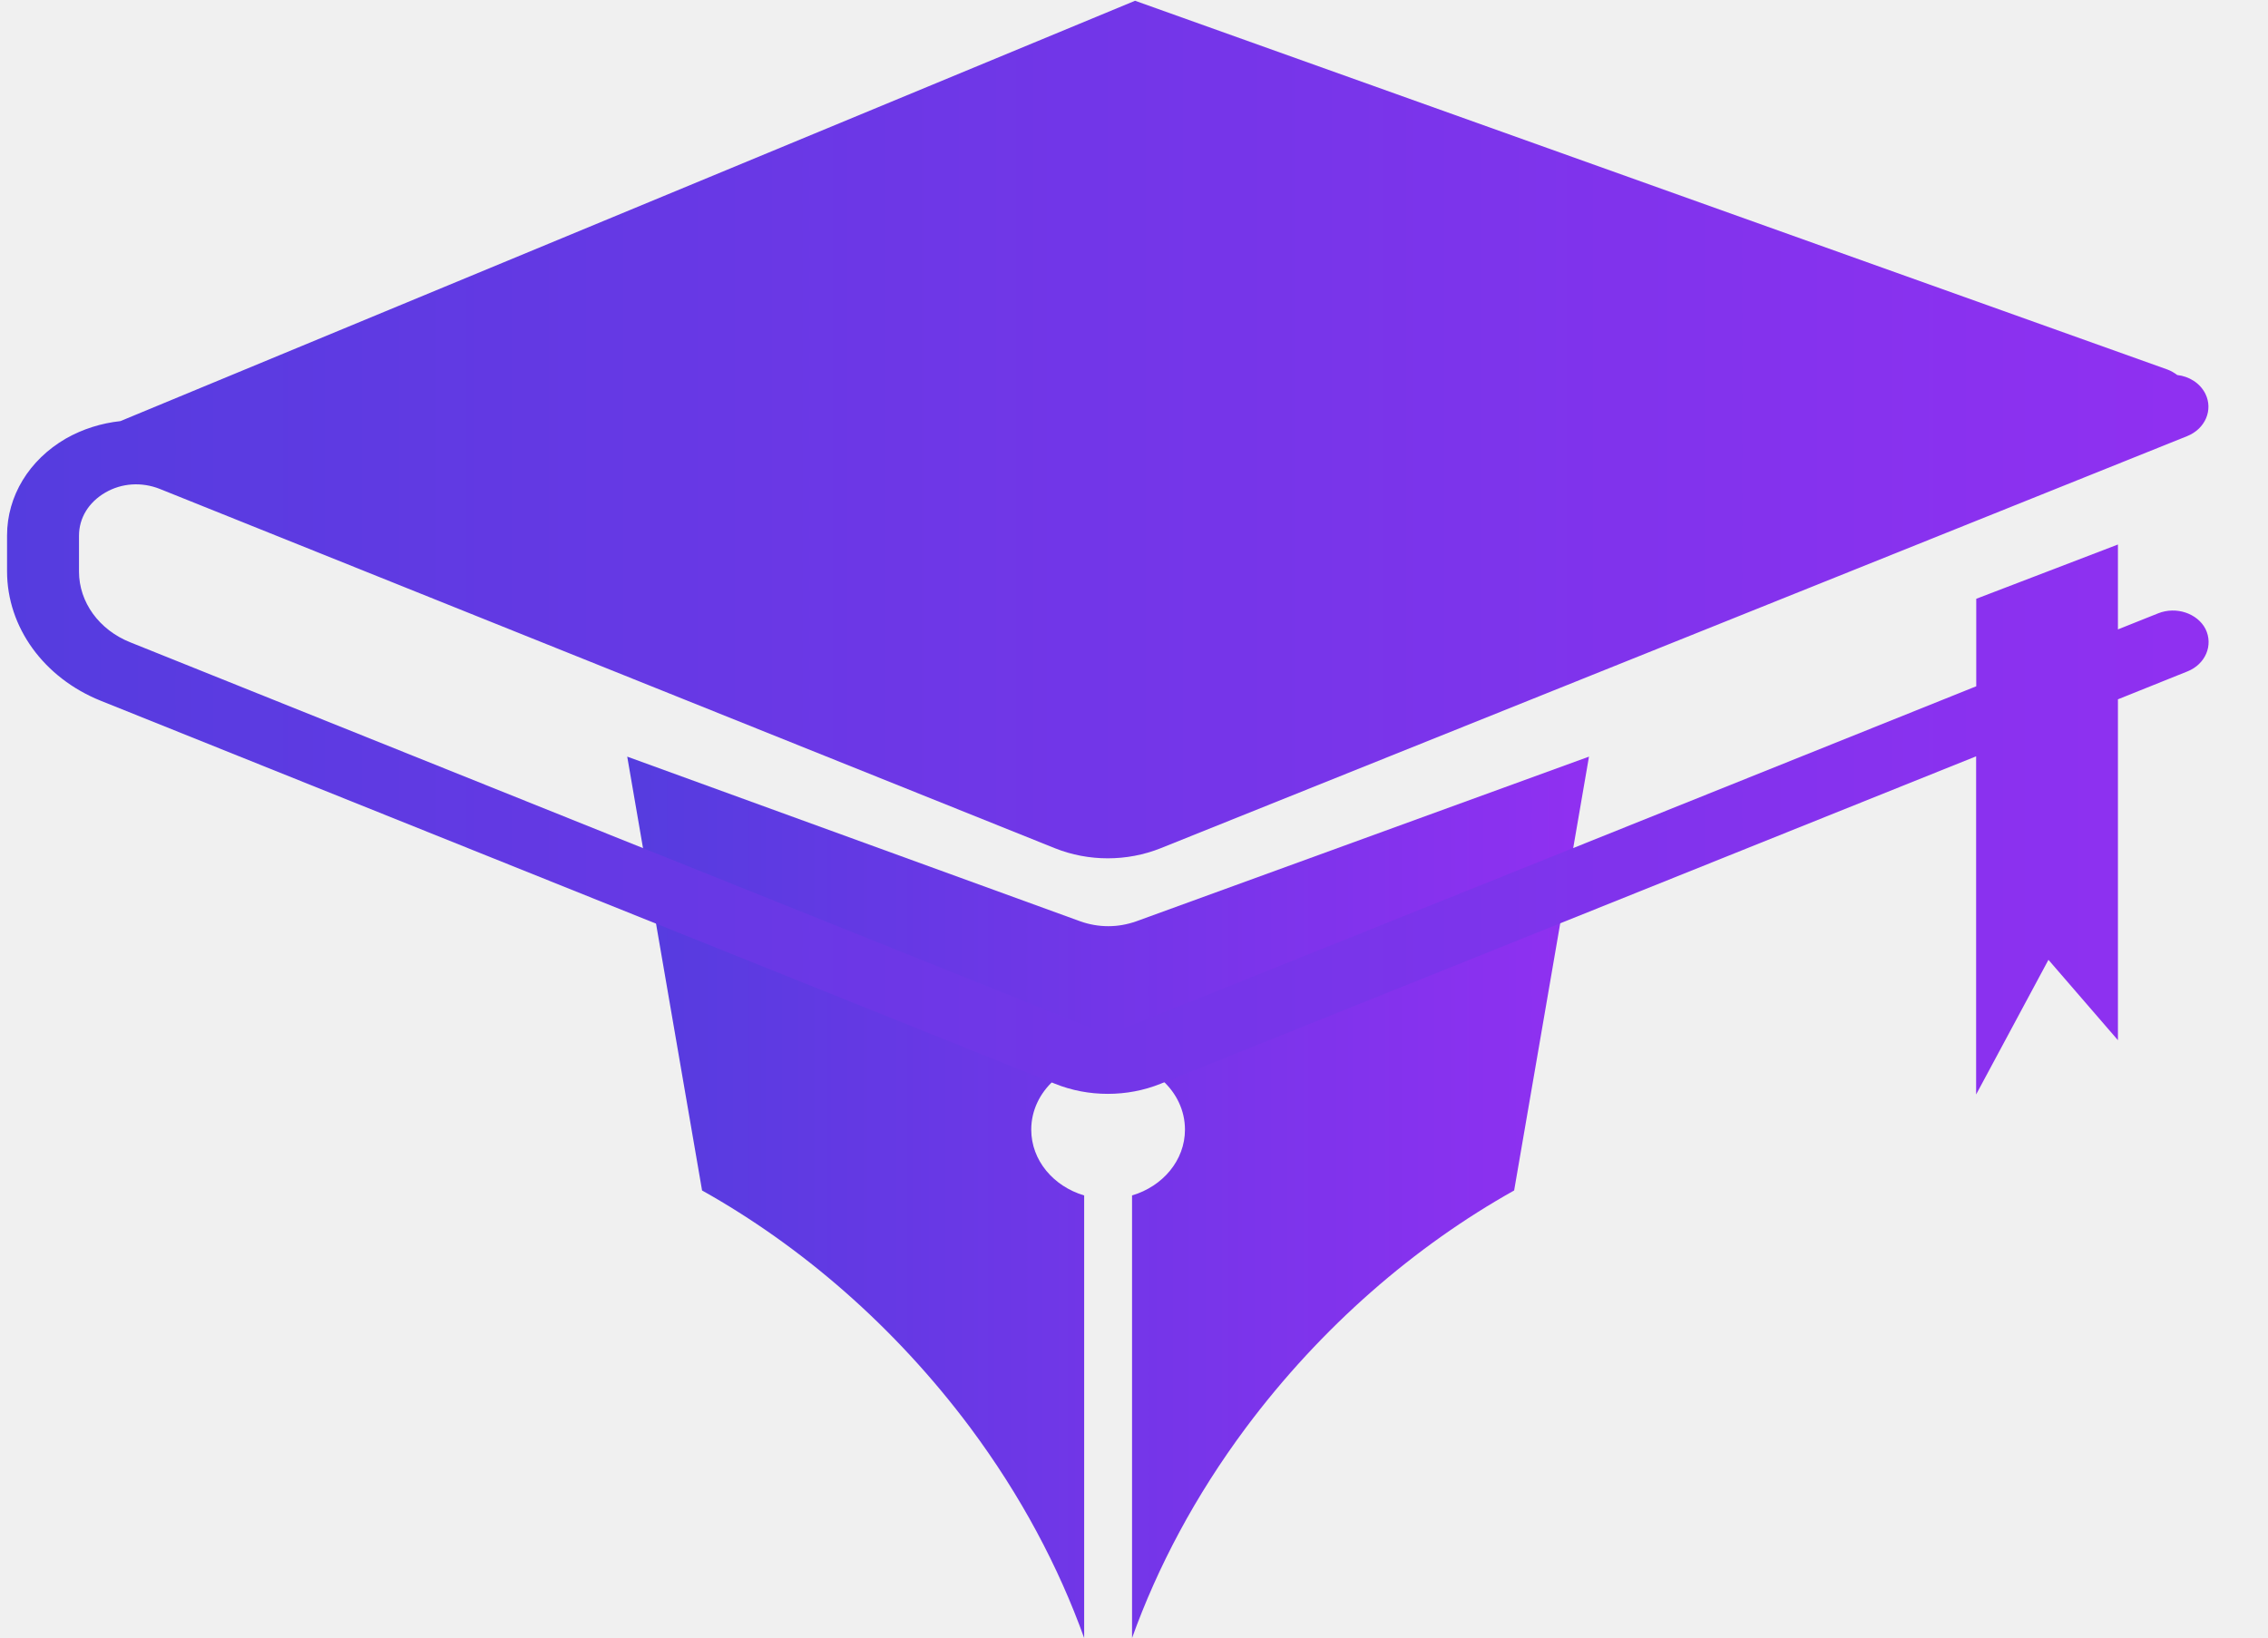
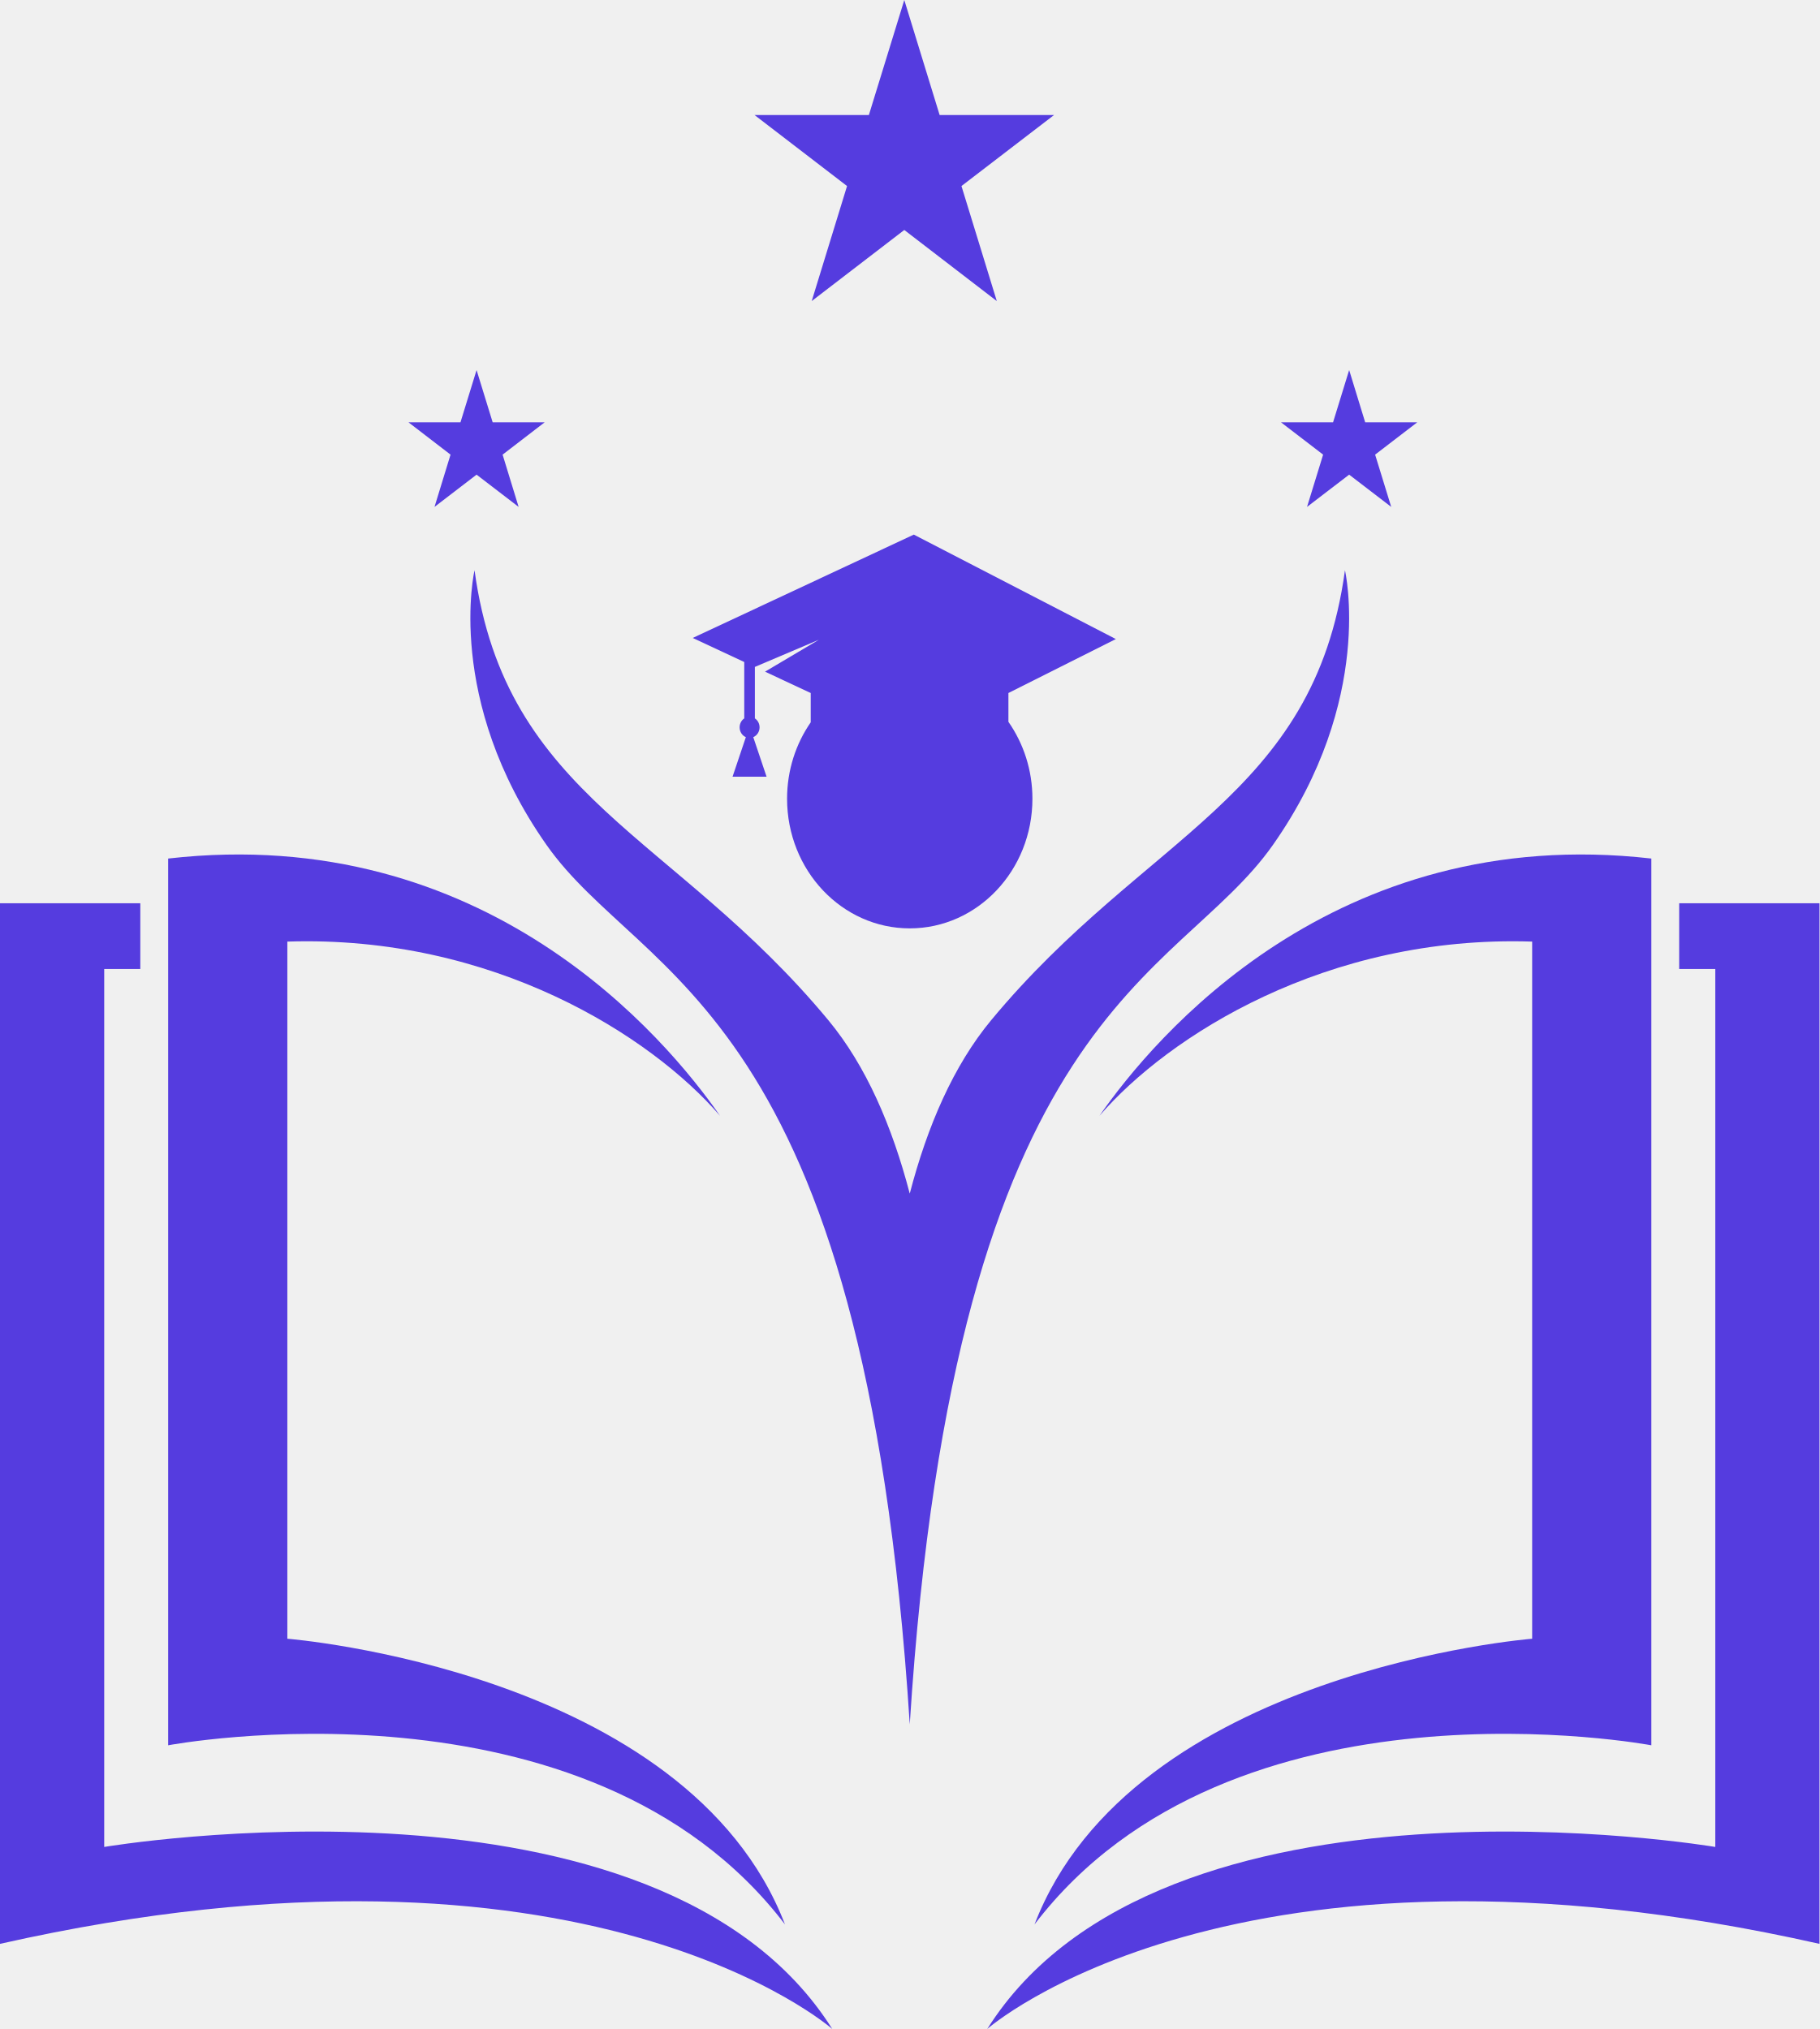
- <svg xmlns="http://www.w3.org/2000/svg" width="36" height="26" viewBox="0 0 36 26" fill="none">
-   <path d="M25.222 12.013L24.034 18.901C22.461 19.782 20.978 21.058 19.776 22.668C18.971 23.749 18.373 24.881 17.969 26.007V18.98C18.455 18.836 18.809 18.424 18.809 17.935C18.809 17.324 18.261 16.83 17.589 16.83C16.917 16.83 16.369 17.326 16.369 17.935C16.369 18.424 16.723 18.836 17.209 18.98V26.007C16.805 24.881 16.207 23.749 15.402 22.668C14.2 21.058 12.717 19.782 11.144 18.901L9.956 12.013L17.148 14.628C17.289 14.678 17.438 14.705 17.592 14.705C17.746 14.705 17.892 14.678 18.035 14.628L25.222 12.013Z" fill="url(#paint0_linear_113_1256)" />
-   <path d="M34.256 9.738L33.618 9.993V8.645L31.369 9.507V10.896L17.961 16.279C17.724 16.375 17.451 16.375 17.214 16.279L2.068 10.198C1.573 10.001 1.254 9.56 1.254 9.076V8.506C1.254 8.224 1.406 7.976 1.669 7.822C1.932 7.668 2.248 7.649 2.535 7.762L16.744 13.467C17.278 13.681 17.889 13.681 18.424 13.467L34.718 6.924C35.005 6.808 35.133 6.507 35.005 6.25C34.92 6.081 34.747 5.975 34.559 5.954C34.514 5.92 34.463 5.889 34.404 5.867L18.017 0.012L1.911 6.686C1.608 6.719 1.313 6.811 1.047 6.962C0.46 7.302 0.112 7.877 0.112 8.501V9.071C0.112 9.957 0.694 10.761 1.597 11.125L16.744 17.206C17.01 17.314 17.297 17.367 17.584 17.367C17.871 17.367 18.158 17.314 18.424 17.206L31.367 12.008V17.377L32.515 15.239L33.618 16.515V11.103L34.721 10.66C35.008 10.545 35.135 10.244 35.008 9.986C34.88 9.738 34.543 9.623 34.256 9.738Z" fill="url(#paint1_linear_113_1256)" />
+ <svg xmlns="http://www.w3.org/2000/svg" width="26" height="29" viewBox="0 0 26 29" fill="none">
+   <g clip-path="url(#clip0_387_13966)">
+     <path d="M14.783 27.505C17.602 23.812 23.597 24.945 23.597 24.945V12.271C19.063 11.754 16.486 14.833 15.71 15.949C16.692 14.81 18.952 13.362 21.894 13.458V23.422C21.894 23.422 16.182 23.875 14.783 27.505Z" fill="#553CDF" />
+     <path d="M23.995 12.91V13.85H24.511V26.398C24.511 26.398 16.589 25.056 14.107 29C14.107 29 17.622 25.895 26 27.783V12.91H23.995Z" fill="#553CDF" />
+     <path d="M11.217 27.505C8.398 23.812 2.403 24.945 2.403 24.945V12.271C6.937 11.754 9.514 14.833 10.29 15.949C9.308 14.81 7.048 13.362 4.106 13.458V23.422C4.106 23.422 9.818 23.875 11.217 27.505Z" fill="#553CDF" />
+     <path d="M2.005 12.91V13.85H1.489V26.398C1.489 26.398 9.411 25.056 11.893 29C11.893 29 8.378 25.895 0 27.783V12.91H2.005Z" fill="#553CDF" />
+     <path d="M19.219 8.151C18.774 11.411 16.37 11.919 14.162 14.583C13.624 15.233 13.251 16.096 13 17.06C12.748 16.096 12.376 15.233 11.838 14.583C9.63 11.919 7.226 11.411 6.781 8.151C6.781 8.151 6.349 9.996 7.81 12.077C9.193 14.045 12.345 14.347 13 24.645C13.655 14.347 16.808 14.045 18.19 12.076C19.651 9.996 19.219 8.151 19.219 8.151Z" fill="#553CDF" />
+     <path d="M10.635 10.268C10.595 10.295 10.569 10.342 10.569 10.396C10.569 10.459 10.606 10.514 10.658 10.536L10.468 11.101H10.711H10.954L10.764 10.536C10.817 10.513 10.854 10.459 10.854 10.396C10.854 10.342 10.828 10.295 10.787 10.268V9.532L11.701 9.144L10.932 9.6L11.585 9.905V10.324C11.373 10.63 11.247 11.008 11.247 11.416C11.247 12.44 12.032 13.269 13 13.269C13.968 13.269 14.753 12.44 14.753 11.416C14.753 11.005 14.625 10.625 14.41 10.317V9.905L15.945 9.134L13.058 7.641L9.899 9.118L10.635 9.462V10.268Z" fill="#553CDF" />
+     <path d="M12.922 0L13.427 1.644H15.062L13.739 2.659L14.244 4.303L12.922 3.287L11.599 4.303L12.104 2.659L10.782 1.644H12.416L12.922 0Z" fill="#553CDF" />
+     <path d="M19.279 5.289L19.508 6.036H20.252L19.65 6.498L19.88 7.245L19.279 6.784L18.677 7.245L18.907 6.498L18.305 6.036H19.049L19.279 5.289Z" fill="#553CDF" />
+     <path d="M6.81 5.289L7.04 6.036H7.783L7.182 6.498L7.411 7.245L6.81 6.784L6.209 7.245L6.438 6.498L5.837 6.036H6.58L6.81 5.289Z" fill="#553CDF" />
+   </g>
  <defs>
-     <linearGradient id="paint0_linear_113_1256" x1="9.952" y1="19.012" x2="25.222" y2="19.012" gradientUnits="userSpaceOnUse">
-       <stop stop-color="#553CDF" />
-       <stop offset="1" stop-color="#9030F1" />
-     </linearGradient>
-     <linearGradient id="paint1_linear_113_1256" x1="0.116" y1="8.701" x2="35.061" y2="8.701" gradientUnits="userSpaceOnUse">
-       <stop stop-color="#553CDF" />
-       <stop offset="1" stop-color="#9030F1" />
-     </linearGradient>
+     <clipPath id="clip0_387_13966">
+       <rect width="26" height="29" fill="white" />
+     </clipPath>
  </defs>
</svg>
